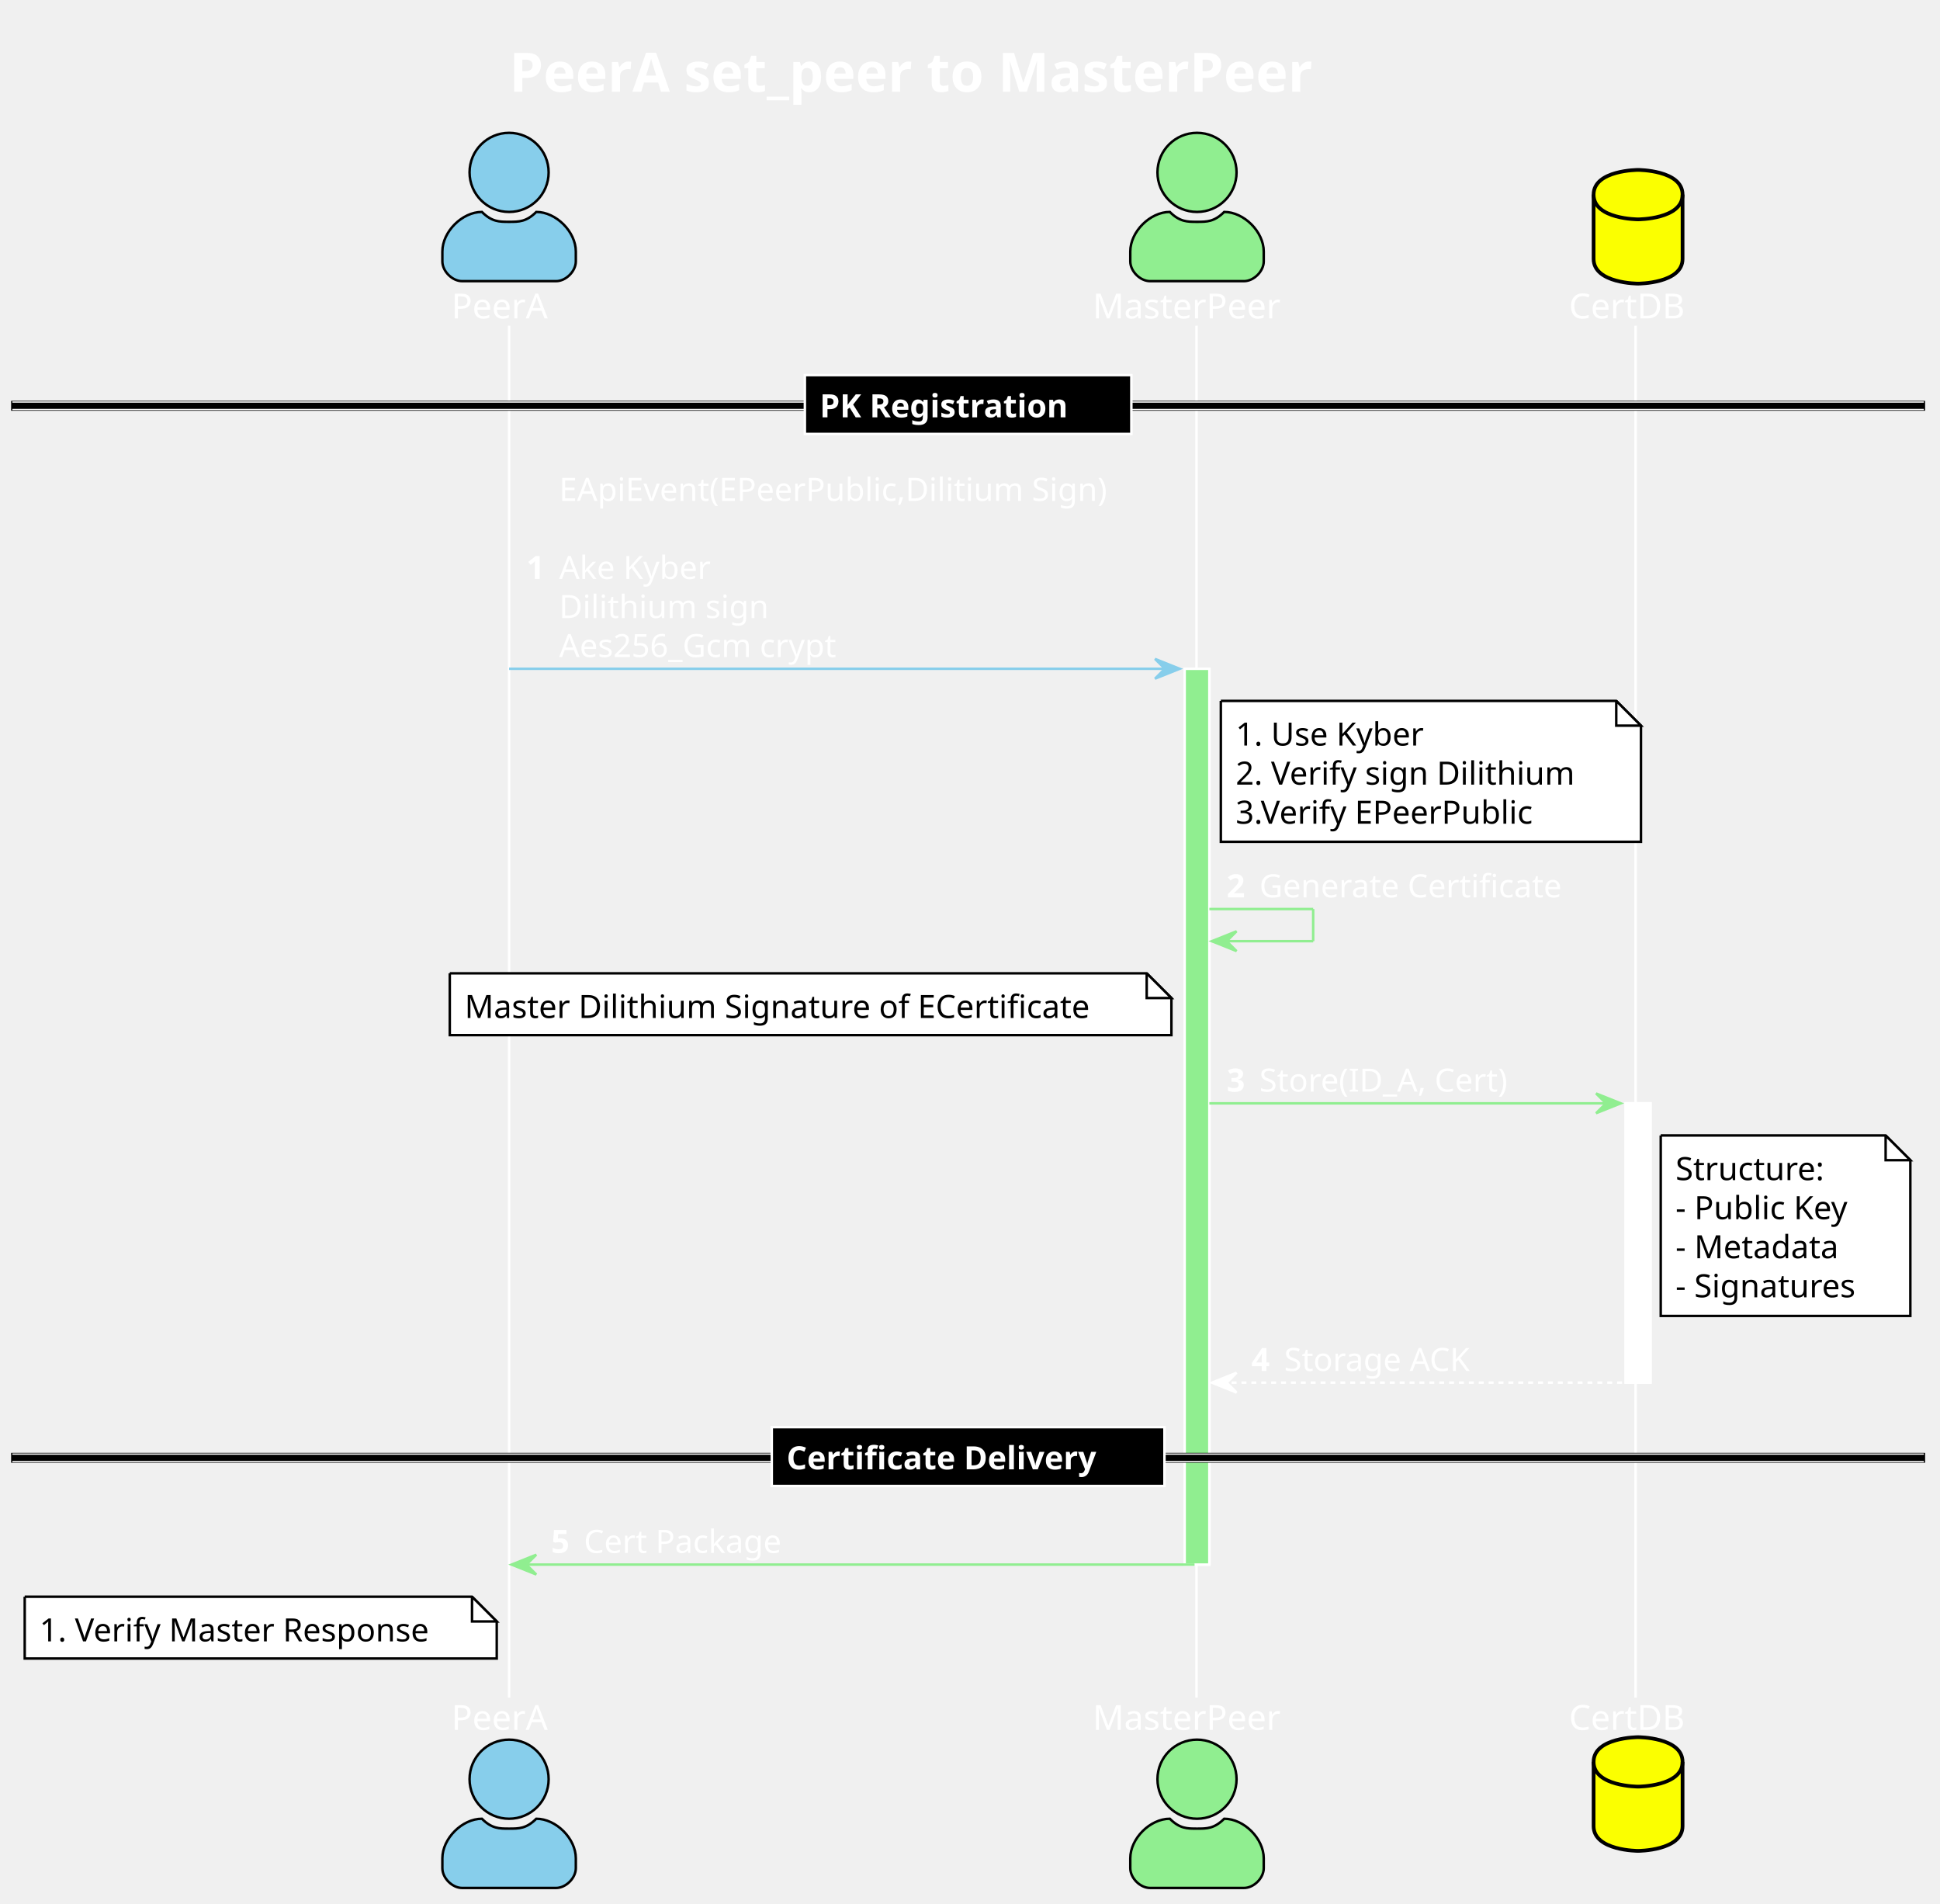
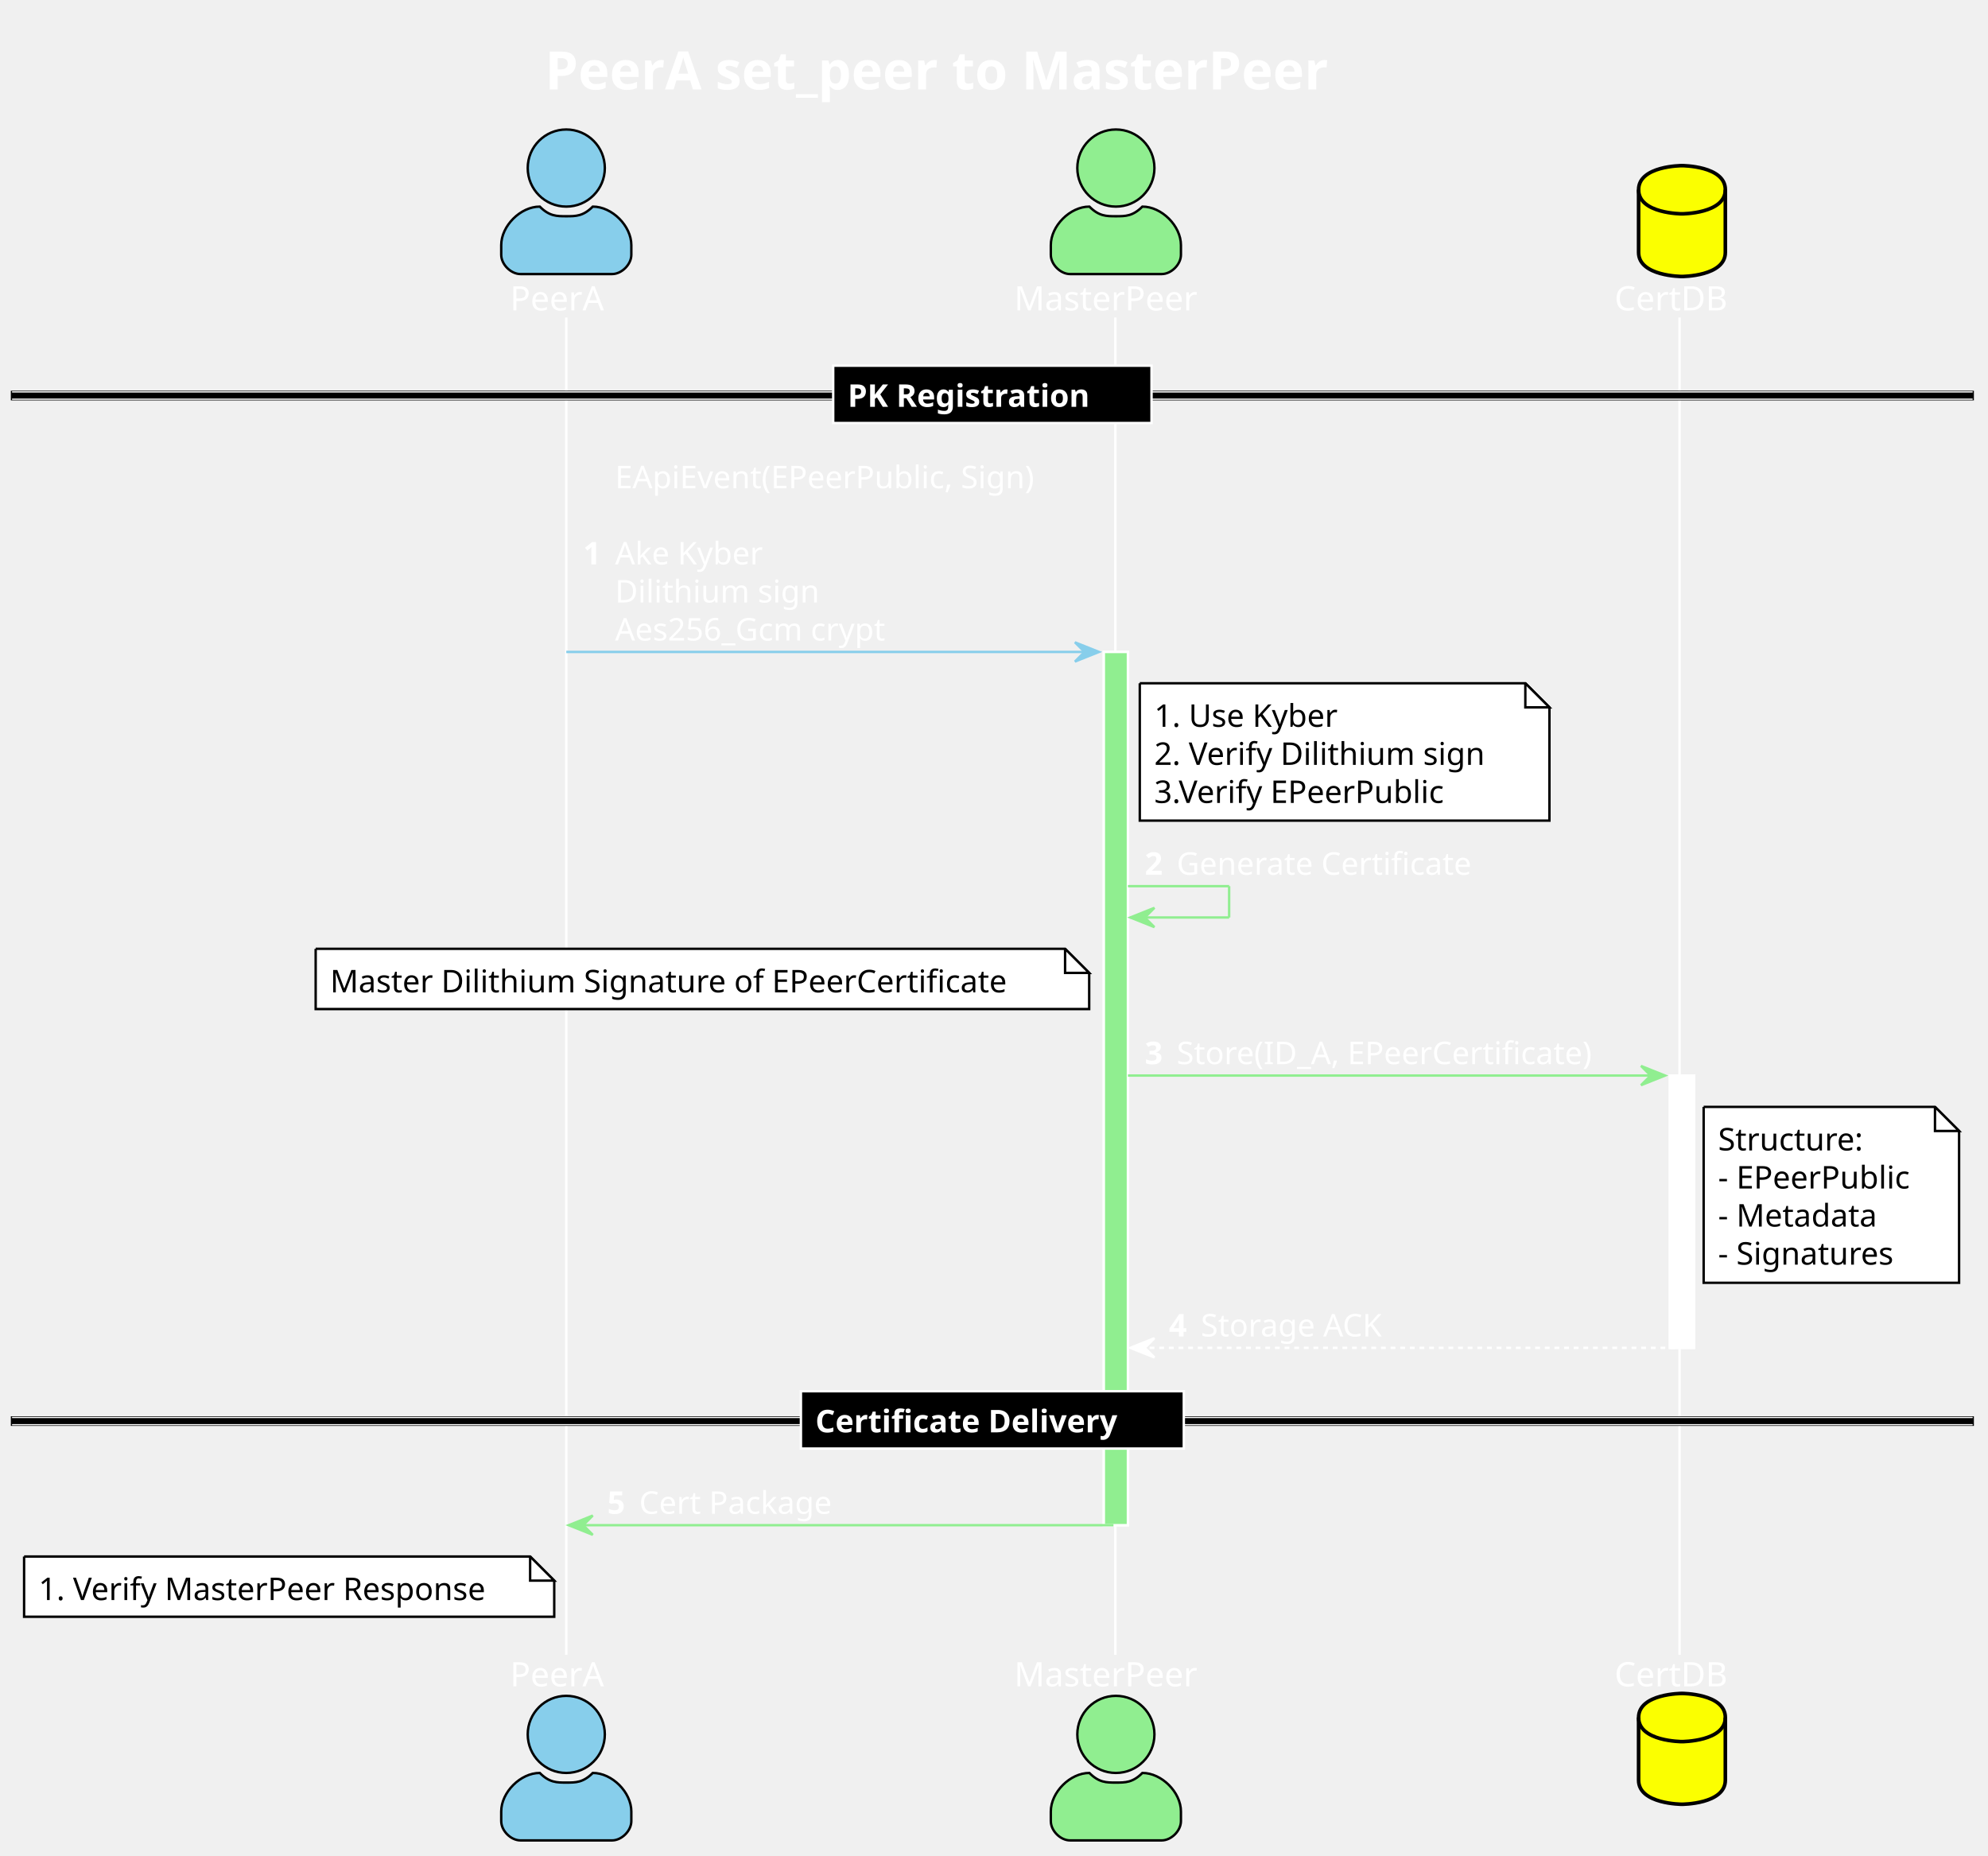
- <svg xmlns="http://www.w3.org/2000/svg" contentStyleType="text/css" data-diagram-type="SEQUENCE" height="770px" preserveAspectRatio="none" style="width:785px;height:770px;background:#000000;" version="1.1" viewBox="0 0 785 770" width="785px" zoomAndPan="magnify">
+ <svg xmlns="http://www.w3.org/2000/svg" contentStyleType="text/css" data-diagram-type="SEQUENCE" height="770px" preserveAspectRatio="none" style="width:825px;height:770px;background:#000000;" version="1.1" viewBox="0 0 825 770" width="825px" zoomAndPan="magnify">
  <defs />
  <g>
-     <text fill="#FFFFFF" font-family="Verdana" font-size="22" font-weight="bold" lengthAdjust="spacing" textLength="370.348" x="206.064" y="37.118">PeerA set_peer to MasterPeer</text>
+     <text fill="#FFFFFF" font-family="Verdana" font-size="22" font-weight="bold" lengthAdjust="spacing" textLength="370.348" x="226.148" y="37.118">PeerA set_peer to MasterPeer</text>
    <g>
-       <rect fill="#90EE90" height="362.391" style="stroke:#FFFFFF;stroke-width:1;" width="10" x="479.358" y="270.548" />
+       <rect fill="#90EE90" height="362.391" style="stroke:#FFFFFF;stroke-width:1;" width="10" x="458.078" y="270.548" />
    </g>
    <g>
-       <rect fill="#FFFFFF" height="112.997" style="stroke:#FFFFFF;stroke-width:1;" width="10" x="657.832" y="446.344" />
+       <rect fill="#FFFFFF" height="112.997" style="stroke:#FFFFFF;stroke-width:1;" width="10" x="692.997" y="446.344" />
    </g>
    <g>
-       <rect fill="#000000" fill-opacity="0" height="554.986" width="8" x="202" y="131.752" />
-       <line style="stroke:#FFFFFF;stroke-width:1;" x1="206" x2="206" y1="131.752" y2="686.738" />
+       <rect fill="#000000" fill-opacity="0" height="554.986" width="8" x="231" y="131.752" />
+       <line style="stroke:#FFFFFF;stroke-width:1;" x1="235" x2="235" y1="131.752" y2="686.738" />
    </g>
    <g>
-       <rect fill="#000000" fill-opacity="0" height="554.986" width="8" x="480.358" y="131.752" />
-       <line style="stroke:#FFFFFF;stroke-width:1;" x1="484.144" x2="484.144" y1="131.752" y2="686.738" />
+       <rect fill="#000000" fill-opacity="0" height="554.986" width="8" x="459.078" y="131.752" />
+       <line style="stroke:#FFFFFF;stroke-width:1;" x1="462.864" x2="462.864" y1="131.752" y2="686.738" />
    </g>
    <g>
-       <rect fill="#000000" fill-opacity="0" height="554.986" width="8" x="658.832" y="131.752" />
-       <line style="stroke:#FFFFFF;stroke-width:1;" x1="661.836" x2="661.836" y1="131.752" y2="686.738" />
+       <rect fill="#000000" fill-opacity="0" height="554.986" width="8" x="693.997" y="131.752" />
+       <line style="stroke:#FFFFFF;stroke-width:1;" x1="697.001" x2="697.001" y1="131.752" y2="686.738" />
    </g>
    <g class="participant participant-head" data-participant="PA">
-       <text fill="#FFFFFF" font-family="Verdana" font-size="14" lengthAdjust="spacing" textLength="40.667" x="182.667" y="128.812">PeerA</text>
-       <ellipse cx="206" cy="69.737" fill="#87CEEB" rx="16" ry="16" style="stroke:#000000;stroke-width:1;" />
-       <path d="M206,89.737 C210,89.737 213,89.737 217,85.737 C225,85.737 233,93.737 233,101.737 L233,105.737 C233,109.737 229,113.737 225,113.737 L187,113.737 C183,113.737 179,109.737 179,105.737 L179,101.737 C179,93.737 187,85.737 195,85.737 C199,89.737 202,89.737 206,89.737" fill="#87CEEB" style="stroke:#000000;stroke-width:1;" />
+       <text fill="#FFFFFF" font-family="Verdana" font-size="14" lengthAdjust="spacing" textLength="40.667" x="211.667" y="128.812">PeerA</text>
+       <ellipse cx="235" cy="69.737" fill="#87CEEB" rx="16" ry="16" style="stroke:#000000;stroke-width:1;" />
+       <path d="M235,89.737 C239,89.737 242,89.737 246,85.737 C254,85.737 262,93.737 262,101.737 L262,105.737 C262,109.737 258,113.737 254,113.737 L216,113.737 C212,113.737 208,109.737 208,105.737 L208,101.737 C208,93.737 216,85.737 224,85.737 C228,89.737 231,89.737 235,89.737" fill="#87CEEB" style="stroke:#000000;stroke-width:1;" />
    </g>
    <g class="participant participant-tail" data-participant="PA">
-       <text fill="#FFFFFF" font-family="Verdana" font-size="14" lengthAdjust="spacing" textLength="40.667" x="182.667" y="699.813">PeerA</text>
-       <ellipse cx="206" cy="719.753" fill="#87CEEB" rx="16" ry="16" style="stroke:#000000;stroke-width:1;" />
-       <path d="M206,739.753 C210,739.753 213,739.753 217,735.753 C225,735.753 233,743.753 233,751.753 L233,755.753 C233,759.753 229,763.753 225,763.753 L187,763.753 C183,763.753 179,759.753 179,755.753 L179,751.753 C179,743.753 187,735.753 195,735.753 C199,739.753 202,739.753 206,739.753" fill="#87CEEB" style="stroke:#000000;stroke-width:1;" />
+       <text fill="#FFFFFF" font-family="Verdana" font-size="14" lengthAdjust="spacing" textLength="40.667" x="211.667" y="699.813">PeerA</text>
+       <ellipse cx="235" cy="719.753" fill="#87CEEB" rx="16" ry="16" style="stroke:#000000;stroke-width:1;" />
+       <path d="M235,739.753 C239,739.753 242,739.753 246,735.753 C254,735.753 262,743.753 262,751.753 L262,755.753 C262,759.753 258,763.753 254,763.753 L216,763.753 C212,763.753 208,759.753 208,755.753 L208,751.753 C208,743.753 216,735.753 224,735.753 C228,739.753 231,739.753 235,739.753" fill="#87CEEB" style="stroke:#000000;stroke-width:1;" />
    </g>
    <g class="participant participant-head" data-participant="MP">
-       <text fill="#FFFFFF" font-family="Verdana" font-size="14" lengthAdjust="spacing" textLength="78.429" x="442.144" y="128.812">MasterPeer</text>
-       <ellipse cx="484.358" cy="69.737" fill="#90EE90" rx="16" ry="16" style="stroke:#000000;stroke-width:1;" />
-       <path d="M484.358,89.737 C488.358,89.737 491.358,89.737 495.358,85.737 C503.358,85.737 511.358,93.737 511.358,101.737 L511.358,105.737 C511.358,109.737 507.358,113.737 503.358,113.737 L465.358,113.737 C461.358,113.737 457.358,109.737 457.358,105.737 L457.358,101.737 C457.358,93.737 465.358,85.737 473.358,85.737 C477.358,89.737 480.358,89.737 484.358,89.737" fill="#90EE90" style="stroke:#000000;stroke-width:1;" />
+       <text fill="#FFFFFF" font-family="Verdana" font-size="14" lengthAdjust="spacing" textLength="78.429" x="420.864" y="128.812">MasterPeer</text>
+       <ellipse cx="463.078" cy="69.737" fill="#90EE90" rx="16" ry="16" style="stroke:#000000;stroke-width:1;" />
+       <path d="M463.078,89.737 C467.078,89.737 470.078,89.737 474.078,85.737 C482.078,85.737 490.078,93.737 490.078,101.737 L490.078,105.737 C490.078,109.737 486.078,113.737 482.078,113.737 L444.078,113.737 C440.078,113.737 436.078,109.737 436.078,105.737 L436.078,101.737 C436.078,93.737 444.078,85.737 452.078,85.737 C456.078,89.737 459.078,89.737 463.078,89.737" fill="#90EE90" style="stroke:#000000;stroke-width:1;" />
    </g>
    <g class="participant participant-tail" data-participant="MP">
-       <text fill="#FFFFFF" font-family="Verdana" font-size="14" lengthAdjust="spacing" textLength="78.429" x="442.144" y="699.813">MasterPeer</text>
-       <ellipse cx="484.358" cy="719.753" fill="#90EE90" rx="16" ry="16" style="stroke:#000000;stroke-width:1;" />
-       <path d="M484.358,739.753 C488.358,739.753 491.358,739.753 495.358,735.753 C503.358,735.753 511.358,743.753 511.358,751.753 L511.358,755.753 C511.358,759.753 507.358,763.753 503.358,763.753 L465.358,763.753 C461.358,763.753 457.358,759.753 457.358,755.753 L457.358,751.753 C457.358,743.753 465.358,735.753 473.358,735.753 C477.358,739.753 480.358,739.753 484.358,739.753" fill="#90EE90" style="stroke:#000000;stroke-width:1;" />
+       <text fill="#FFFFFF" font-family="Verdana" font-size="14" lengthAdjust="spacing" textLength="78.429" x="420.864" y="699.813">MasterPeer</text>
+       <ellipse cx="463.078" cy="719.753" fill="#90EE90" rx="16" ry="16" style="stroke:#000000;stroke-width:1;" />
+       <path d="M463.078,739.753 C467.078,739.753 470.078,739.753 474.078,735.753 C482.078,735.753 490.078,743.753 490.078,751.753 L490.078,755.753 C490.078,759.753 486.078,763.753 482.078,763.753 L444.078,763.753 C440.078,763.753 436.078,759.753 436.078,755.753 L436.078,751.753 C436.078,743.753 444.078,735.753 452.078,735.753 C456.078,739.753 459.078,739.753 463.078,739.753" fill="#90EE90" style="stroke:#000000;stroke-width:1;" />
    </g>
    <g class="participant participant-head" data-participant="DB">
-       <text fill="#FFFFFF" font-family="Verdana" font-size="14" lengthAdjust="spacing" textLength="49.991" x="634.836" y="128.812">CertDB</text>
-       <path d="M644.832,78.737 C644.832,68.737 662.832,68.737 662.832,68.737 C662.832,68.737 680.832,68.737 680.832,78.737 L680.832,104.737 C680.832,114.737 662.832,114.737 662.832,114.737 C662.832,114.737 644.832,114.737 644.832,104.737 L644.832,78.737" fill="#FBFF00" style="stroke:#000000;stroke-width:1.5;" />
-       <path d="M644.832,78.737 C644.832,88.737 662.832,88.737 662.832,88.737 C662.832,88.737 680.832,88.737 680.832,78.737" fill="none" style="stroke:#000000;stroke-width:1.5;" />
+       <text fill="#FFFFFF" font-family="Verdana" font-size="14" lengthAdjust="spacing" textLength="49.991" x="670.001" y="128.812">CertDB</text>
+       <path d="M679.997,78.737 C679.997,68.737 697.997,68.737 697.997,68.737 C697.997,68.737 715.997,68.737 715.997,78.737 L715.997,104.737 C715.997,114.737 697.997,114.737 697.997,114.737 C697.997,114.737 679.997,114.737 679.997,104.737 L679.997,78.737" fill="#FBFF00" style="stroke:#000000;stroke-width:1.5;" />
+       <path d="M679.997,78.737 C679.997,88.737 697.997,88.737 697.997,88.737 C697.997,88.737 715.997,88.737 715.997,78.737" fill="none" style="stroke:#000000;stroke-width:1.5;" />
    </g>
    <g class="participant participant-tail" data-participant="DB">
-       <text fill="#FFFFFF" font-family="Verdana" font-size="14" lengthAdjust="spacing" textLength="49.991" x="634.836" y="699.813">CertDB</text>
-       <path d="M644.832,712.753 C644.832,702.753 662.832,702.753 662.832,702.753 C662.832,702.753 680.832,702.753 680.832,712.753 L680.832,738.753 C680.832,748.753 662.832,748.753 662.832,748.753 C662.832,748.753 644.832,748.753 644.832,738.753 L644.832,712.753" fill="#FBFF00" style="stroke:#000000;stroke-width:1.5;" />
-       <path d="M644.832,712.753 C644.832,722.753 662.832,722.753 662.832,722.753 C662.832,722.753 680.832,722.753 680.832,712.753" fill="none" style="stroke:#000000;stroke-width:1.5;" />
+       <text fill="#FFFFFF" font-family="Verdana" font-size="14" lengthAdjust="spacing" textLength="49.991" x="670.001" y="699.813">CertDB</text>
+       <path d="M679.997,712.753 C679.997,702.753 697.997,702.753 697.997,702.753 C697.997,702.753 715.997,702.753 715.997,712.753 L715.997,738.753 C715.997,748.753 697.997,748.753 697.997,748.753 C697.997,748.753 679.997,748.753 679.997,738.753 L679.997,712.753" fill="#FBFF00" style="stroke:#000000;stroke-width:1.5;" />
+       <path d="M679.997,712.753 C679.997,722.753 697.997,722.753 697.997,722.753 C697.997,722.753 715.997,722.753 715.997,712.753" fill="none" style="stroke:#000000;stroke-width:1.5;" />
    </g>
    <g>
-       <rect fill="#90EE90" height="362.391" style="stroke:#FFFFFF;stroke-width:1;" width="10" x="479.358" y="270.548" />
+       <rect fill="#90EE90" height="362.391" style="stroke:#FFFFFF;stroke-width:1;" width="10" x="458.078" y="270.548" />
    </g>
    <g>
-       <rect fill="#FFFFFF" height="112.997" style="stroke:#FFFFFF;stroke-width:1;" width="10" x="657.832" y="446.344" />
+       <rect fill="#FFFFFF" height="112.997" style="stroke:#FFFFFF;stroke-width:1;" width="10" x="692.997" y="446.344" />
    </g>
-     <rect fill="#000000" height="3" style="stroke:#000000;stroke-width:1;" width="773.476" x="5" y="162.652" />
-     <line style="stroke:#FFFFFF;stroke-width:0.5;" x1="5" x2="778.476" y1="162.652" y2="162.652" />
-     <line style="stroke:#FFFFFF;stroke-width:0.5;" x1="5" x2="778.476" y1="165.652" y2="165.652" />
-     <rect fill="#000000" height="23.799" style="stroke:#FFFFFF;stroke-width:1;" width="132.105" x="325.685" y="151.752" />
-     <text fill="#FFFFFF" font-family="Verdana" font-size="13" font-weight="bold" lengthAdjust="spacing" textLength="113.661" x="331.685" y="168.822">PK Registration</text>
+     <rect fill="#000000" height="3" style="stroke:#000000;stroke-width:1;" width="813.643" x="5" y="162.652" />
+     <line style="stroke:#FFFFFF;stroke-width:0.5;" x1="5" x2="818.643" y1="162.652" y2="162.652" />
+     <line style="stroke:#FFFFFF;stroke-width:0.5;" x1="5" x2="818.643" y1="165.652" y2="165.652" />
+     <rect fill="#000000" height="23.799" style="stroke:#FFFFFF;stroke-width:1;" width="132.105" x="345.769" y="151.752" />
+     <text fill="#FFFFFF" font-family="Verdana" font-size="13" font-weight="bold" lengthAdjust="spacing" textLength="113.661" x="351.769" y="168.822">PK Registration</text>
    <g class="message" data-participant-1="PA" data-participant-2="MP">
-       <polygon fill="#87CEEB" points="467.358,266.548,477.358,270.548,467.358,274.548,471.358,270.548" style="stroke:#87CEEB;stroke-width:1;" />
-       <line style="stroke:#87CEEB;stroke-width:1;" x1="206" x2="473.358" y1="270.548" y2="270.548" />
-       <text fill="#FFFFFF" font-family="Verdana" font-size="13" font-weight="bold" lengthAdjust="spacing" textLength="9.242" x="213" y="234.22">1</text>
-       <text fill="#FFFFFF" font-family="Verdana" font-size="13" lengthAdjust="spacing" textLength="241.116" x="226.242" y="202.621">EApiEvent(EPeerPublic,Dilitium Sign)</text>
-       <text fill="#FFFFFF" font-family="Verdana" font-size="13" lengthAdjust="spacing" textLength="4.57" x="226.242" y="218.42"> </text>
-       <text fill="#FFFFFF" font-family="Verdana" font-size="13" lengthAdjust="spacing" textLength="66.987" x="226.242" y="234.22">Ake Kyber</text>
-       <text fill="#FFFFFF" font-family="Verdana" font-size="13" lengthAdjust="spacing" textLength="89.743" x="226.242" y="250.019">Dilithium sign</text>
-       <text fill="#FFFFFF" font-family="Verdana" font-size="13" lengthAdjust="spacing" textLength="123.767" x="226.242" y="265.818">Aes256_Gcm crypt</text>
+       <polygon fill="#87CEEB" points="446.078,266.548,456.078,270.548,446.078,274.548,450.078,270.548" style="stroke:#87CEEB;stroke-width:1;" />
+       <line style="stroke:#87CEEB;stroke-width:1;" x1="235" x2="452.078" y1="270.548" y2="270.548" />
+       <text fill="#FFFFFF" font-family="Verdana" font-size="13" font-weight="bold" lengthAdjust="spacing" textLength="9.242" x="242" y="234.22">1</text>
+       <text fill="#FFFFFF" font-family="Verdana" font-size="13" lengthAdjust="spacing" textLength="190.836" x="255.242" y="202.621">EApiEvent(EPeerPublic, Sign)</text>
+       <text fill="#FFFFFF" font-family="Verdana" font-size="13" lengthAdjust="spacing" textLength="4.57" x="255.242" y="218.42"> </text>
+       <text fill="#FFFFFF" font-family="Verdana" font-size="13" lengthAdjust="spacing" textLength="66.987" x="255.242" y="234.22">Ake Kyber</text>
+       <text fill="#FFFFFF" font-family="Verdana" font-size="13" lengthAdjust="spacing" textLength="89.743" x="255.242" y="250.019">Dilithium sign</text>
+       <text fill="#FFFFFF" font-family="Verdana" font-size="13" lengthAdjust="spacing" textLength="123.767" x="255.242" y="265.818">Aes256_Gcm crypt</text>
    </g>
-     <path d="M494,283.548 L494,340.548 L664,340.548 L664,293.548 L654,283.548 L494,283.548" fill="#FFFFFF" style="stroke:#000000;stroke-width:1;" />
-     <path d="M654,283.548 L654,293.548 L664,293.548 L654,283.548" fill="#FFFFFF" style="stroke:#000000;stroke-width:1;" />
-     <text fill="#000000" font-family="Verdana" font-size="13" lengthAdjust="spacing" textLength="84.259" x="500" y="301.618">1. Use Kyber</text>
-     <text fill="#000000" font-family="Verdana" font-size="13" lengthAdjust="spacing" textLength="149.887" x="500" y="317.417">2. Verify sign Dilithium</text>
-     <text fill="#000000" font-family="Verdana" font-size="13" lengthAdjust="spacing" textLength="130.743" x="500" y="333.216">3.Verify EPeerPublic</text>
+     <path d="M473,283.548 L473,340.548 L643,340.548 L643,293.548 L633,283.548 L473,283.548" fill="#FFFFFF" style="stroke:#000000;stroke-width:1;" />
+     <path d="M633,283.548 L633,293.548 L643,293.548 L633,283.548" fill="#FFFFFF" style="stroke:#000000;stroke-width:1;" />
+     <text fill="#000000" font-family="Verdana" font-size="13" lengthAdjust="spacing" textLength="84.259" x="479" y="301.618">1. Use Kyber</text>
+     <text fill="#000000" font-family="Verdana" font-size="13" lengthAdjust="spacing" textLength="149.887" x="479" y="317.417">2. Verify Dilithium sign</text>
+     <text fill="#000000" font-family="Verdana" font-size="13" lengthAdjust="spacing" textLength="130.743" x="479" y="333.216">3.Verify EPeerPublic</text>
    <g class="message" data-participant-1="MP" data-participant-2="MP">
-       <line style="stroke:#90EE90;stroke-width:1;" x1="489.358" x2="531.358" y1="367.745" y2="367.745" />
-       <line style="stroke:#90EE90;stroke-width:1;" x1="531.358" x2="531.358" y1="367.745" y2="380.745" />
-       <line style="stroke:#90EE90;stroke-width:1;" x1="490.358" x2="531.358" y1="380.745" y2="380.745" />
-       <polygon fill="#90EE90" points="500.358,376.745,490.358,380.745,500.358,384.745,496.358,380.745" style="stroke:#90EE90;stroke-width:1;" />
-       <text fill="#FFFFFF" font-family="Verdana" font-size="13" font-weight="bold" lengthAdjust="spacing" textLength="9.242" x="496.358" y="363.016">2</text>
-       <text fill="#FFFFFF" font-family="Verdana" font-size="13" lengthAdjust="spacing" textLength="131.231" x="509.6" y="363.016">Generate Certificate</text>
+       <line style="stroke:#90EE90;stroke-width:1;" x1="468.078" x2="510.078" y1="367.745" y2="367.745" />
+       <line style="stroke:#90EE90;stroke-width:1;" x1="510.078" x2="510.078" y1="367.745" y2="380.745" />
+       <line style="stroke:#90EE90;stroke-width:1;" x1="469.078" x2="510.078" y1="380.745" y2="380.745" />
+       <polygon fill="#90EE90" points="479.078,376.745,469.078,380.745,479.078,384.745,475.078,380.745" style="stroke:#90EE90;stroke-width:1;" />
+       <text fill="#FFFFFF" font-family="Verdana" font-size="13" font-weight="bold" lengthAdjust="spacing" textLength="9.242" x="475.078" y="363.016">2</text>
+       <text fill="#FFFFFF" font-family="Verdana" font-size="13" lengthAdjust="spacing" textLength="131.231" x="488.32" y="363.016">Generate Certificate</text>
    </g>
-     <path d="M182,393.745 L182,418.745 L474,418.745 L474,403.745 L464,393.745 L182,393.745" fill="#FFFFFF" style="stroke:#000000;stroke-width:1;" />
-     <path d="M464,393.745 L464,403.745 L474,403.745 L464,393.745" fill="#FFFFFF" style="stroke:#000000;stroke-width:1;" />
-     <text fill="#000000" font-family="Verdana" font-size="13" lengthAdjust="spacing" textLength="271.293" x="188" y="411.815">Master Dilithium Signature of ECertificate</text>
+     <path d="M131,393.745 L131,418.745 L452,418.745 L452,403.745 L442,393.745 L131,393.745" fill="#FFFFFF" style="stroke:#000000;stroke-width:1;" />
+     <path d="M442,393.745 L442,403.745 L452,403.745 L442,393.745" fill="#FFFFFF" style="stroke:#000000;stroke-width:1;" />
+     <text fill="#000000" font-family="Verdana" font-size="13" lengthAdjust="spacing" textLength="300.168" x="137" y="411.815">Master Dilithium Signature of EPeerCertificate</text>
    <g class="message" data-participant-1="MP" data-participant-2="DB">
-       <polygon fill="#90EE90" points="645.832,442.344,655.832,446.344,645.832,450.344,649.832,446.344" style="stroke:#90EE90;stroke-width:1;" />
-       <line style="stroke:#90EE90;stroke-width:1;" x1="489.358" x2="651.832" y1="446.344" y2="446.344" />
-       <text fill="#FFFFFF" font-family="Verdana" font-size="13" font-weight="bold" lengthAdjust="spacing" textLength="9.242" x="496.358" y="441.614">3</text>
-       <text fill="#FFFFFF" font-family="Verdana" font-size="13" lengthAdjust="spacing" textLength="116.429" x="509.6" y="441.614">Store(ID_A, Cert)</text>
+       <polygon fill="#90EE90" points="680.997,442.344,690.997,446.344,680.997,450.344,684.997,446.344" style="stroke:#90EE90;stroke-width:1;" />
+       <line style="stroke:#90EE90;stroke-width:1;" x1="468.078" x2="686.997" y1="446.344" y2="446.344" />
+       <text fill="#FFFFFF" font-family="Verdana" font-size="13" font-weight="bold" lengthAdjust="spacing" textLength="9.242" x="475.078" y="441.614">3</text>
+       <text fill="#FFFFFF" font-family="Verdana" font-size="13" lengthAdjust="spacing" textLength="192.677" x="488.32" y="441.614">Store(ID_A, EPeerCertificate)</text>
    </g>
-     <path d="M672,459.344 L672,532.344 L773,532.344 L773,469.344 L763,459.344 L672,459.344" fill="#FFFFFF" style="stroke:#000000;stroke-width:1;" />
-     <path d="M763,459.344 L763,469.344 L773,469.344 L763,459.344" fill="#FFFFFF" style="stroke:#000000;stroke-width:1;" />
-     <text fill="#000000" font-family="Verdana" font-size="13" lengthAdjust="spacing" textLength="67.101" x="678" y="477.414">Structure:</text>
-     <text fill="#000000" font-family="Verdana" font-size="13" lengthAdjust="spacing" textLength="77.562" x="678" y="493.213">- Public Key</text>
-     <text fill="#000000" font-family="Verdana" font-size="13" lengthAdjust="spacing" textLength="70.941" x="678" y="509.012">- Metadata</text>
-     <text fill="#000000" font-family="Verdana" font-size="13" lengthAdjust="spacing" textLength="80.476" x="678" y="524.812">- Signatures</text>
+     <path d="M707,459.344 L707,532.344 L813,532.344 L813,469.344 L803,459.344 L707,459.344" fill="#FFFFFF" style="stroke:#000000;stroke-width:1;" />
+     <path d="M803,459.344 L803,469.344 L813,469.344 L803,459.344" fill="#FFFFFF" style="stroke:#000000;stroke-width:1;" />
+     <text fill="#000000" font-family="Verdana" font-size="13" lengthAdjust="spacing" textLength="67.101" x="713" y="477.414">Structure:</text>
+     <text fill="#000000" font-family="Verdana" font-size="13" lengthAdjust="spacing" textLength="85.643" x="713" y="493.213">- EPeerPublic</text>
+     <text fill="#000000" font-family="Verdana" font-size="13" lengthAdjust="spacing" textLength="70.941" x="713" y="509.012">- Metadata</text>
+     <text fill="#000000" font-family="Verdana" font-size="13" lengthAdjust="spacing" textLength="80.476" x="713" y="524.812">- Signatures</text>
    <g class="message" data-participant-1="DB" data-participant-2="MP">
-       <polygon fill="#FFFFFF" points="500.358,555.34,490.358,559.34,500.358,563.34,496.358,559.34" style="stroke:#FFFFFF;stroke-width:1;" />
-       <line style="stroke:#FFFFFF;stroke-width:1;stroke-dasharray:2.0,2.0;" x1="494.358" x2="661.832" y1="559.34" y2="559.34" />
-       <text fill="#FFFFFF" font-family="Verdana" font-size="13" font-weight="bold" lengthAdjust="spacing" textLength="9.242" x="506.358" y="554.611">4</text>
-       <text fill="#FFFFFF" font-family="Verdana" font-size="13" lengthAdjust="spacing" textLength="82.64" x="519.6" y="554.611">Storage ACK</text>
+       <polygon fill="#FFFFFF" points="479.078,555.34,469.078,559.34,479.078,563.34,475.078,559.34" style="stroke:#FFFFFF;stroke-width:1;" />
+       <line style="stroke:#FFFFFF;stroke-width:1;stroke-dasharray:2.0,2.0;" x1="473.078" x2="696.997" y1="559.34" y2="559.34" />
+       <text fill="#FFFFFF" font-family="Verdana" font-size="13" font-weight="bold" lengthAdjust="spacing" textLength="9.242" x="485.078" y="554.611">4</text>
+       <text fill="#FFFFFF" font-family="Verdana" font-size="13" lengthAdjust="spacing" textLength="82.64" x="498.32" y="554.611">Storage ACK</text>
    </g>
-     <rect fill="#000000" height="3" style="stroke:#000000;stroke-width:1;" width="773.476" x="5" y="588.24" />
-     <line style="stroke:#FFFFFF;stroke-width:0.5;" x1="5" x2="778.476" y1="588.24" y2="588.24" />
-     <line style="stroke:#FFFFFF;stroke-width:0.5;" x1="5" x2="778.476" y1="591.24" y2="591.24" />
-     <rect fill="#000000" height="23.799" style="stroke:#FFFFFF;stroke-width:1;" width="158.892" x="312.292" y="577.34" />
-     <text fill="#FFFFFF" font-family="Verdana" font-size="13" font-weight="bold" lengthAdjust="spacing" textLength="140.448" x="318.292" y="594.41">Certificate Delivery</text>
+     <rect fill="#000000" height="3" style="stroke:#000000;stroke-width:1;" width="813.643" x="5" y="588.24" />
+     <line style="stroke:#FFFFFF;stroke-width:0.5;" x1="5" x2="818.643" y1="588.24" y2="588.24" />
+     <line style="stroke:#FFFFFF;stroke-width:0.5;" x1="5" x2="818.643" y1="591.24" y2="591.24" />
+     <rect fill="#000000" height="23.799" style="stroke:#FFFFFF;stroke-width:1;" width="158.892" x="332.375" y="577.34" />
+     <text fill="#FFFFFF" font-family="Verdana" font-size="13" font-weight="bold" lengthAdjust="spacing" textLength="140.448" x="338.375" y="594.41">Certificate Delivery</text>
    <g class="message" data-participant-1="MP" data-participant-2="PA">
-       <polygon fill="#90EE90" points="217,628.939,207,632.939,217,636.939,213,632.939" style="stroke:#90EE90;stroke-width:1;" />
-       <line style="stroke:#90EE90;stroke-width:1;" x1="211" x2="483.358" y1="632.939" y2="632.939" />
-       <text fill="#FFFFFF" font-family="Verdana" font-size="13" font-weight="bold" lengthAdjust="spacing" textLength="9.242" x="223" y="628.21">5</text>
-       <text fill="#FFFFFF" font-family="Verdana" font-size="13" lengthAdjust="spacing" textLength="85.827" x="236.242" y="628.21">Cert Package</text>
+       <polygon fill="#90EE90" points="246,628.939,236,632.939,246,636.939,242,632.939" style="stroke:#90EE90;stroke-width:1;" />
+       <line style="stroke:#90EE90;stroke-width:1;" x1="240" x2="462.078" y1="632.939" y2="632.939" />
+       <text fill="#FFFFFF" font-family="Verdana" font-size="13" font-weight="bold" lengthAdjust="spacing" textLength="9.242" x="252" y="628.21">5</text>
+       <text fill="#FFFFFF" font-family="Verdana" font-size="13" lengthAdjust="spacing" textLength="85.827" x="265.242" y="628.21">Cert Package</text>
    </g>
-     <path d="M10,645.939 L10,670.939 L201,670.939 L201,655.939 L191,645.939 L10,645.939" fill="#FFFFFF" style="stroke:#000000;stroke-width:1;" />
-     <path d="M191,645.939 L191,655.939 L201,655.939 L191,645.939" fill="#FFFFFF" style="stroke:#000000;stroke-width:1;" />
-     <text fill="#000000" font-family="Verdana" font-size="13" lengthAdjust="spacing" textLength="170.955" x="16" y="664.009">1. Verify Master Response</text>
+     <path d="M10,645.939 L10,670.939 L230,670.939 L230,655.939 L220,645.939 L10,645.939" fill="#FFFFFF" style="stroke:#000000;stroke-width:1;" />
+     <path d="M220,645.939 L220,655.939 L230,655.939 L220,645.939" fill="#FFFFFF" style="stroke:#000000;stroke-width:1;" />
+     <text fill="#000000" font-family="Verdana" font-size="13" lengthAdjust="spacing" textLength="199.831" x="16" y="664.009">1. Verify MasterPeer Response</text>
  </g>
</svg>
